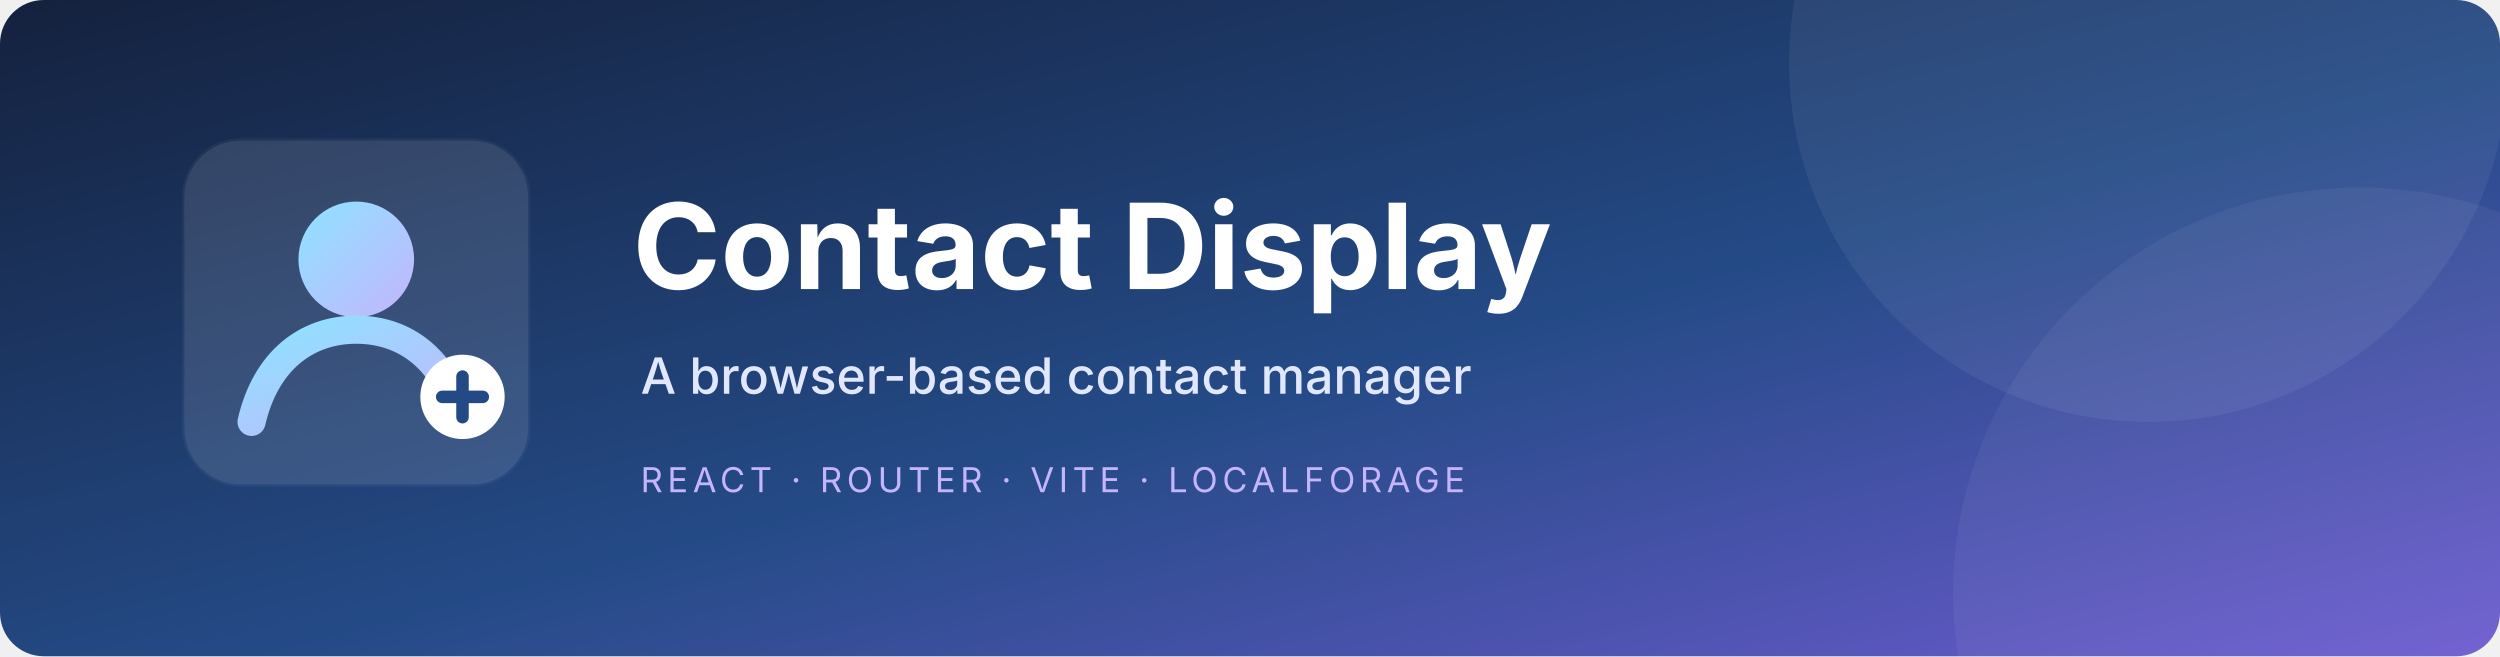
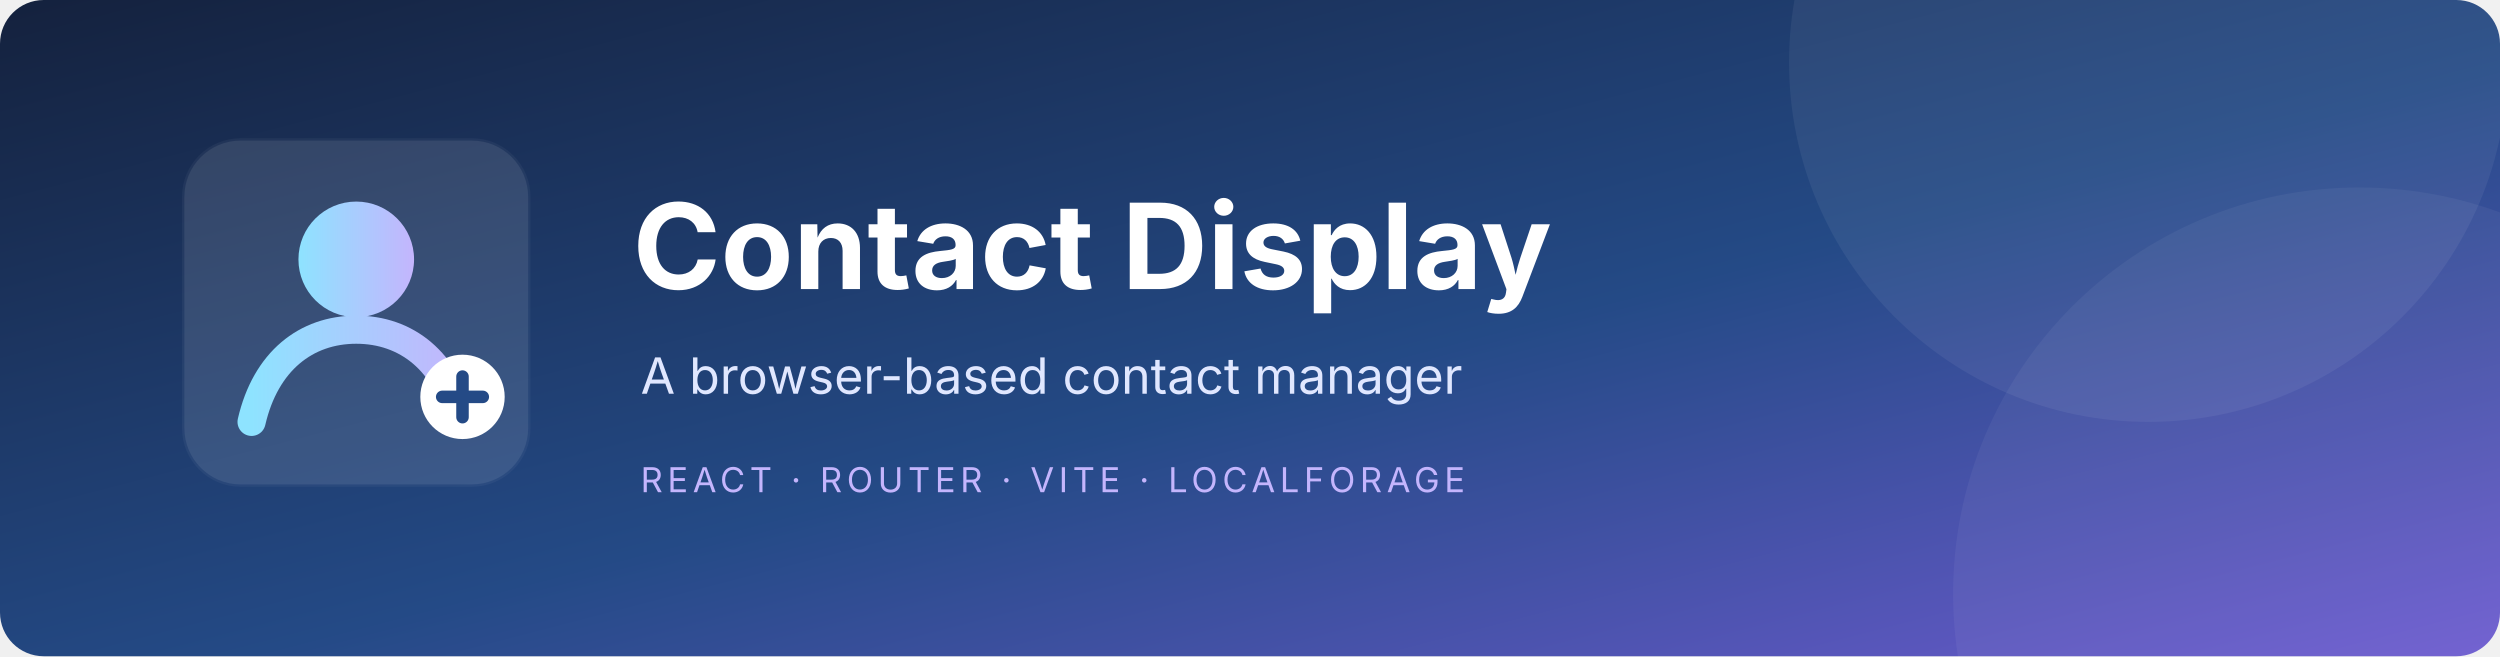
<svg xmlns="http://www.w3.org/2000/svg" width="1600" height="420" viewBox="0 0 1600 420" role="img" aria-labelledby="title desc">
  <defs>
    <linearGradient id="bg" x1="0" y1="0" x2="1" y2="1">
      <stop offset="0" stop-color="#14213d" />
-       <stop offset="0.55" stop-color="#244a86" />
+       <stop offset=".55" stop-color="#244a86" />
      <stop offset="1" stop-color="#6d5bd0" />
    </linearGradient>
-     <linearGradient id="accent" x1="0" y1="0" x2="1" y2="1">
-       <stop offset="0" stop-color="#8ee3ff" />
+     <linearGradient id="accent">
+       <stop stop-color="#8ee3ff" />
      <stop offset="1" stop-color="#c4b5fd" />
    </linearGradient>
  </defs>
  <rect width="1600" height="420" rx="28" fill="url(#bg)" />
  <circle cx="1375" cy="40" r="230" fill="#fff" opacity=".06" />
  <circle cx="1510" cy="380" r="260" fill="#fff" opacity=".05" />
  <g transform="translate(118 90)">
-     <rect x="0" y="0" width="220" height="220" rx="36" fill="#fff" opacity=".12" stroke="#fff" stroke-opacity=".35" stroke-width="3" />
+     <rect width="220" height="220" rx="36" fill="#fff" opacity=".12" stroke="#fff" stroke-opacity=".35" stroke-width="3" />
    <circle cx="110" cy="76" r="37" fill="url(#accent)" />
    <path d="M43 180c9-39 35-59 67-59s58 20 67 59" fill="none" stroke="url(#accent)" stroke-width="18" stroke-linecap="round" />
    <circle cx="178" cy="164" r="27" fill="#fff" />
    <path d="M178 151v26M165 164h26" stroke="#244a86" stroke-width="8" stroke-linecap="round" />
  </g>
  <text x="405" y="185" fill="#fff" font-family="Inter,Segoe UI,Arial,sans-serif" font-size="76" font-weight="750">Contact Display</text>
-   <text x="410" y="252" fill="#e0e7ff" font-family="Inter,Segoe UI,Arial,sans-serif" font-size="32" font-weight="450">A browser-based contact manager</text>
+   <text x="410" y="252" fill="#e0e7ff" font-family="Inter,Segoe UI,Arial,sans-serif" font-size="32">A browser-based contact manager</text>
  <text x="410" y="315" fill="#c4b5fd" font-family="Inter,Segoe UI,Arial,sans-serif" font-size="22" letter-spacing="3">REACT · ROUTER · VITE · LOCALFORAGE</text>
</svg>
